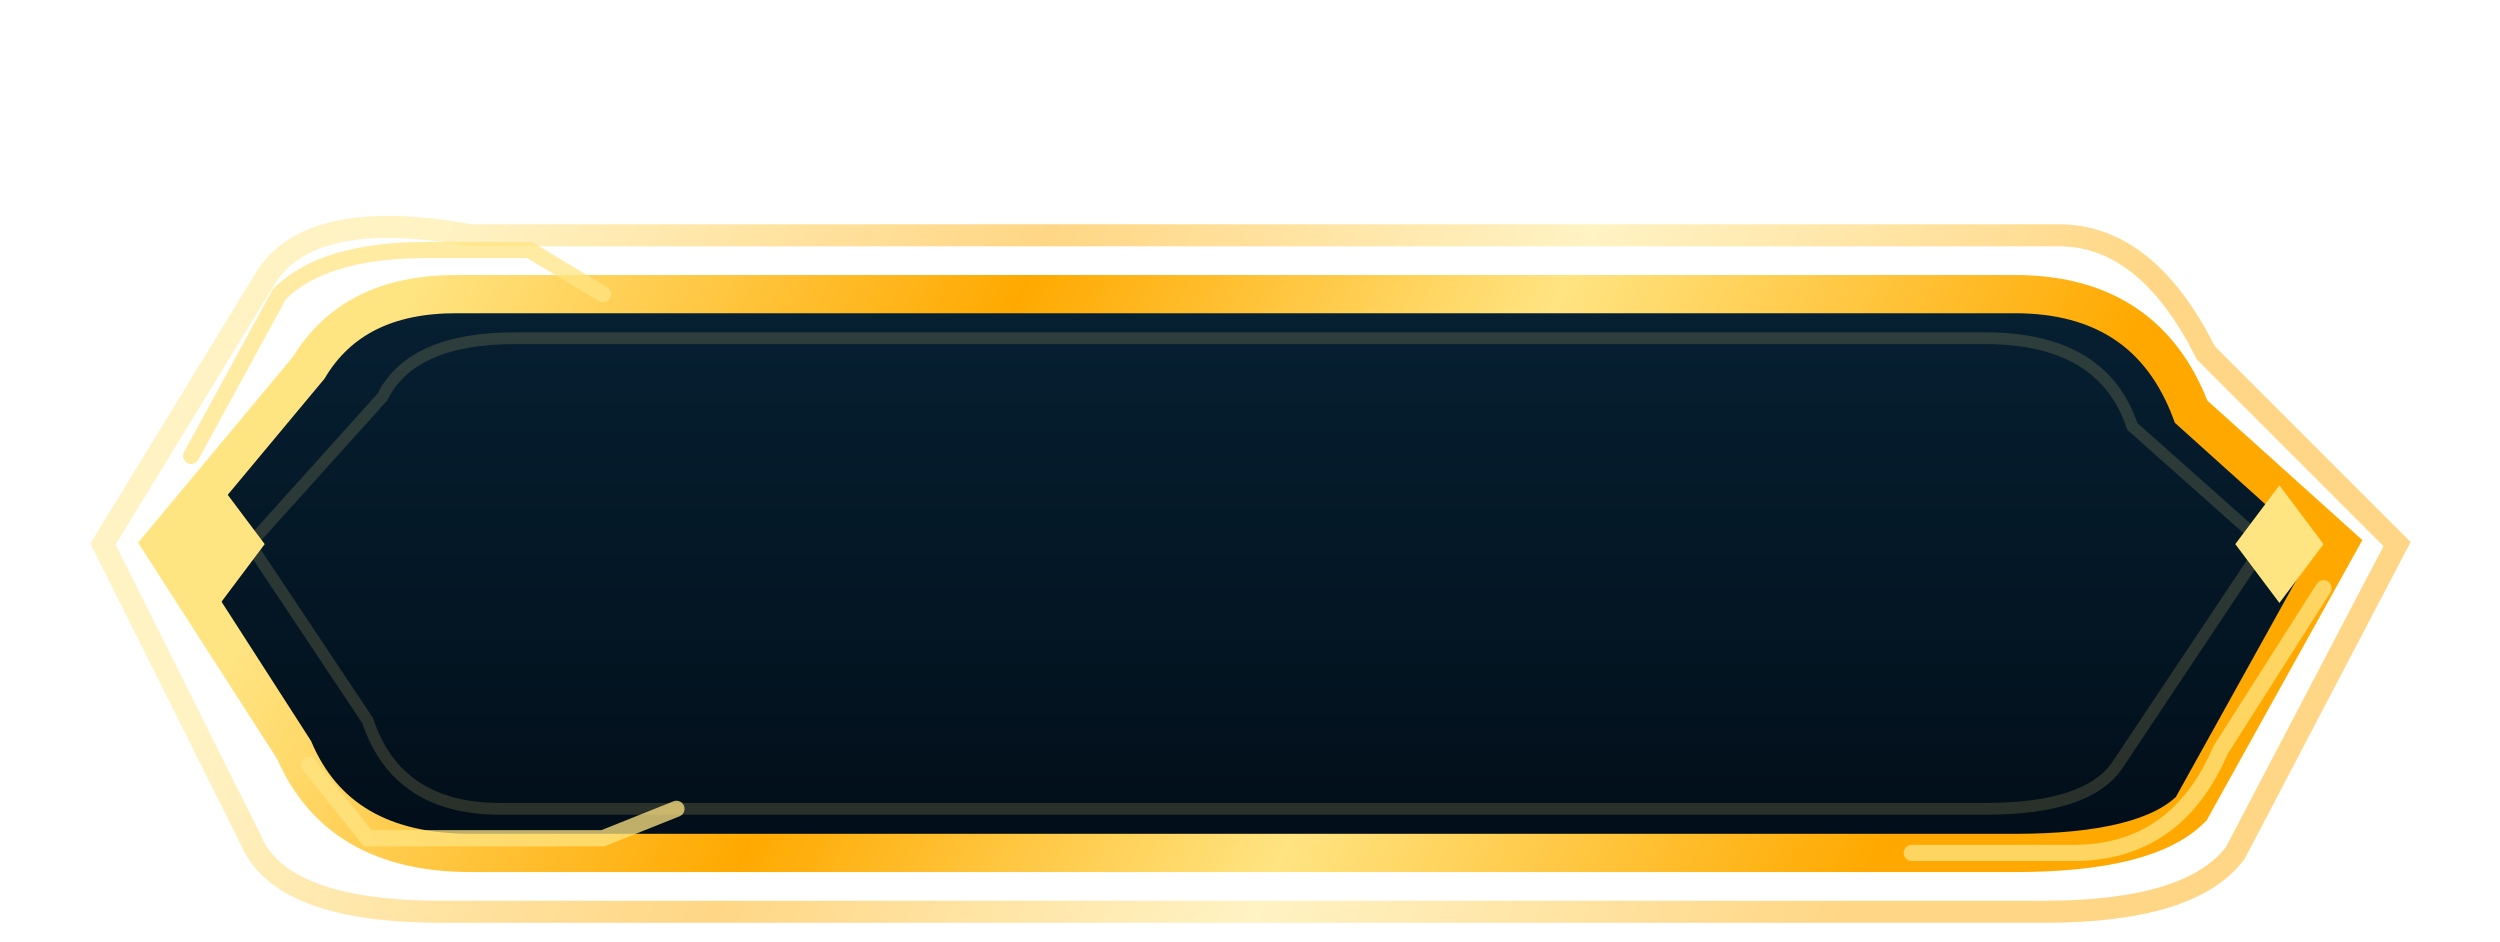
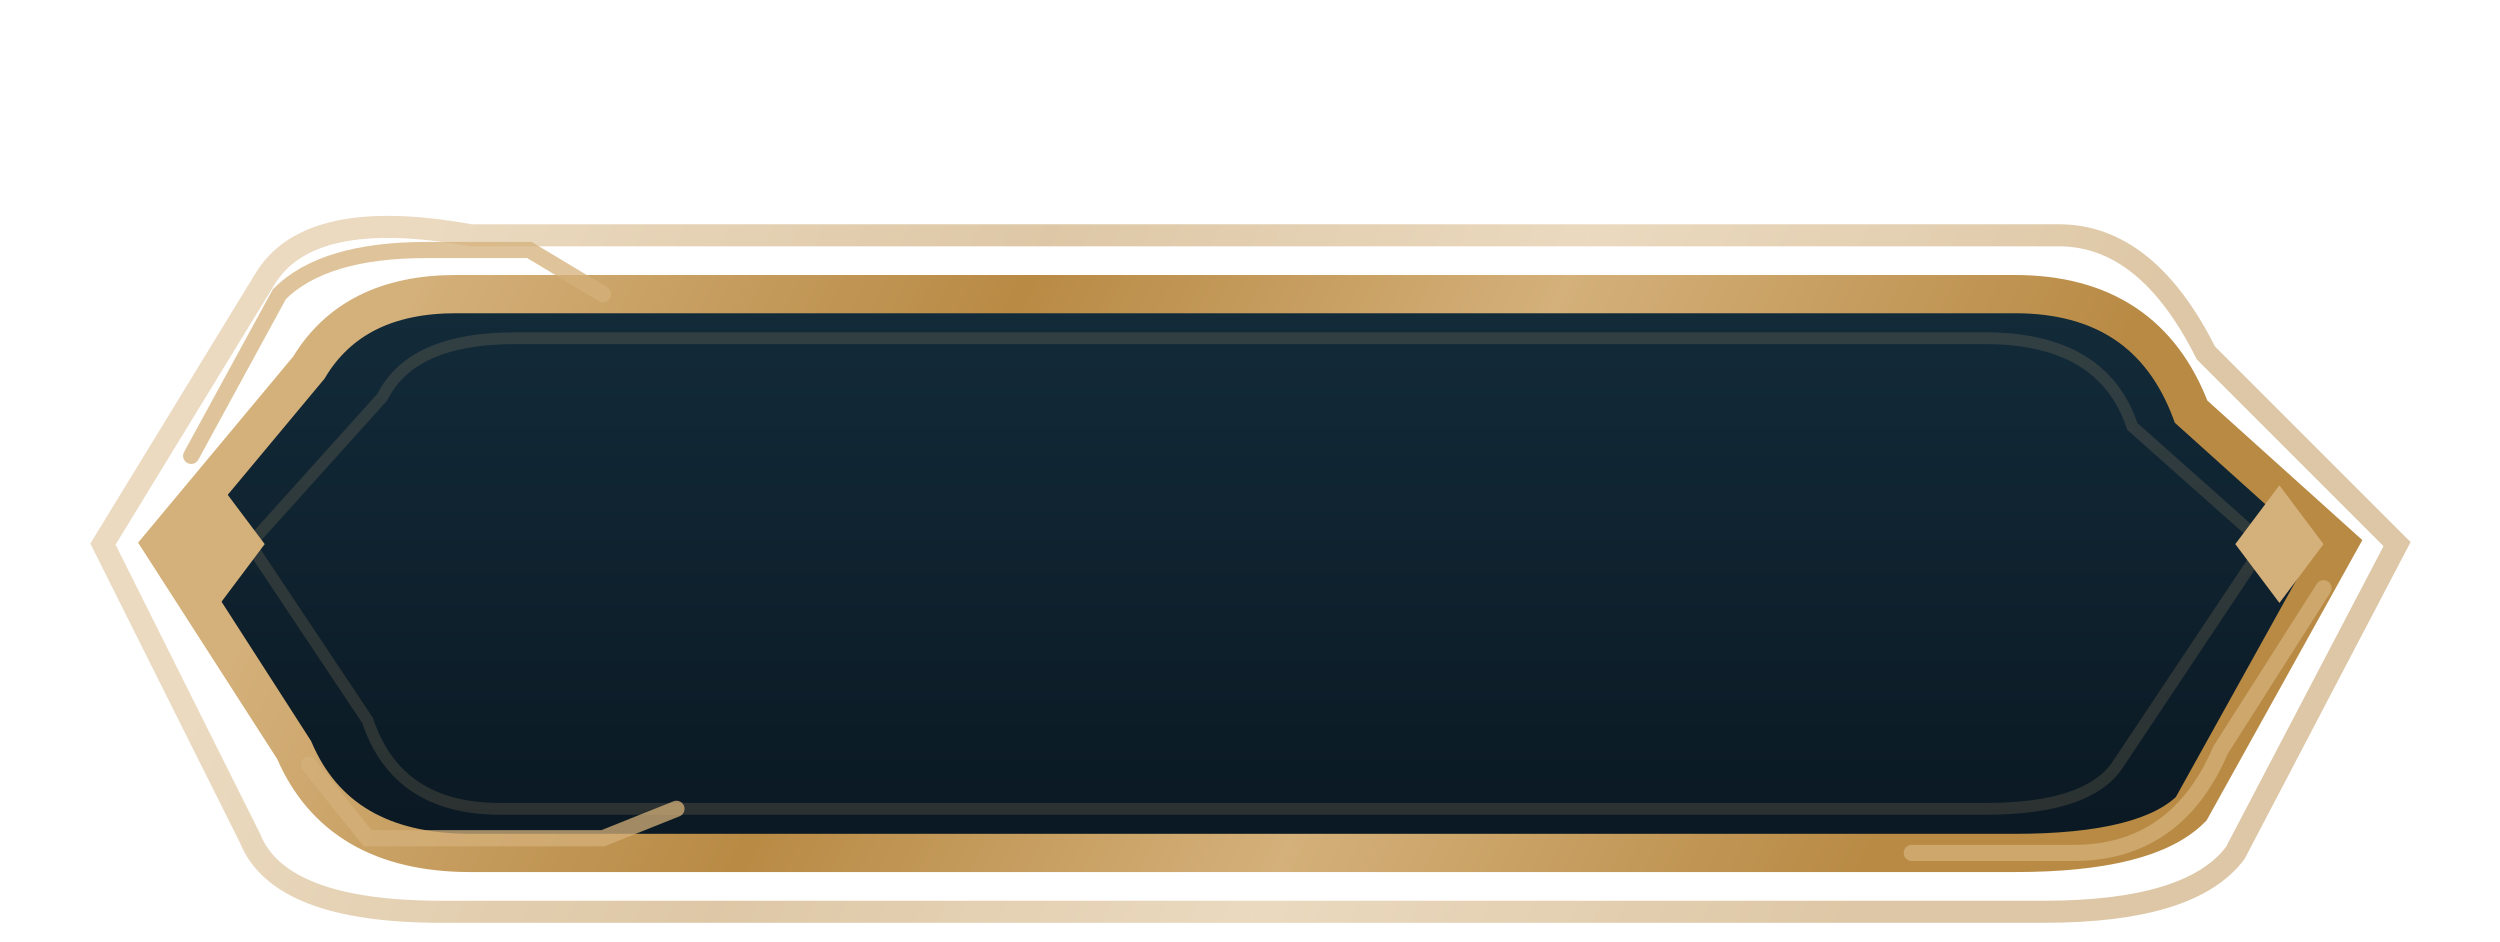
<svg xmlns="http://www.w3.org/2000/svg" width="170" height="64" viewBox="-5 -8 170 64" fill="none">
  <defs>
    <linearGradient id="rim" x1="25" y1="8" x2="120" y2="55" gradientUnits="userSpaceOnUse">
-       <stop stop-color="#ffe482" />
-       <stop offset=".35" stop-color="#ffa900" />
-       <stop offset=".66" stop-color="#ffe482" />
-       <stop offset="1" stop-color="#ffa900" />
+       <stop stop-color="#D4B07A" />
+       <stop offset=".35" stop-color="#B88A44" />
+       <stop offset=".66" stop-color="#D4B07A" />
+       <stop offset="1" stop-color="#B88A44" />
    </linearGradient>
    <linearGradient id="surface" x2="0" y2="1">
-       <stop stop-color="#062032" />
-       <stop offset="1" stop-color="#020e19" />
+       <stop stop-color="#132B3A" />
+       <stop offset="1" stop-color="#0A1822" />
    </linearGradient>
    <linearGradient id="gold" x2="0" y2="1">
-       <stop stop-color="#fff2a3" />
-       <stop offset=".5" stop-color="#ffc134" />
-       <stop offset="1" stop-color="#ff7432" />
+       <stop stop-color="#D4B07A" />
+       <stop offset=".5" stop-color="#B88A44" />
+       <stop offset="1" stop-color="#B88A44" />
    </linearGradient>
  </defs>
  <path d="M27 8H135Q141 8 145 16L158 29 147 50Q144 54 134 54H25Q14 54 12 49L2 29 13 11Q16 6 27 8Z" stroke="url(#rim)" stroke-opacity=".48" stroke-width="1.5" />
  <path d="M26 12H132Q141 12 144 20L154 29 144 47Q141 50 132 50H27Q18 50 15 43L6 29 16 17Q19 12 26 12Z" fill="url(#surface)" stroke="url(#rim)" stroke-width="2.6" />
-   <path d="M30 15H130Q138 15 140 21L149 29 139 44Q137 47 130 47H29Q22 47 20 41L12 29 21 19Q23 15 30 15Z" stroke="#ffe482" stroke-opacity=".16" stroke-width=".8" />
-   <path d="M8 23 14 12Q17 9 24 9H31L36 12 M125 50H136Q143 50 146 43L153 32 M16 44 20 49H36L41 47" stroke="#ffe482" stroke-opacity=".75" stroke-width="1.1" stroke-linecap="round" />
-   <path d="M10 25 13 29 10 33 7 29Z M150 25 153 29 150 33 147 29Z" fill="#ffe482" />
+   <path d="M30 15H130Q138 15 140 21L149 29 139 44Q137 47 130 47H29Q22 47 20 41L12 29 21 19Q23 15 30 15Z" stroke="#D4B07A" stroke-opacity=".16" stroke-width=".8" />
+   <path d="M8 23 14 12Q17 9 24 9H31L36 12 M125 50H136Q143 50 146 43L153 32 M16 44 20 49H36L41 47" stroke="#D4B07A" stroke-opacity=".75" stroke-width="1.1" stroke-linecap="round" />
+   <path d="M10 25 13 29 10 33 7 29Z M150 25 153 29 150 33 147 29Z" fill="#D4B07A" />
</svg>
